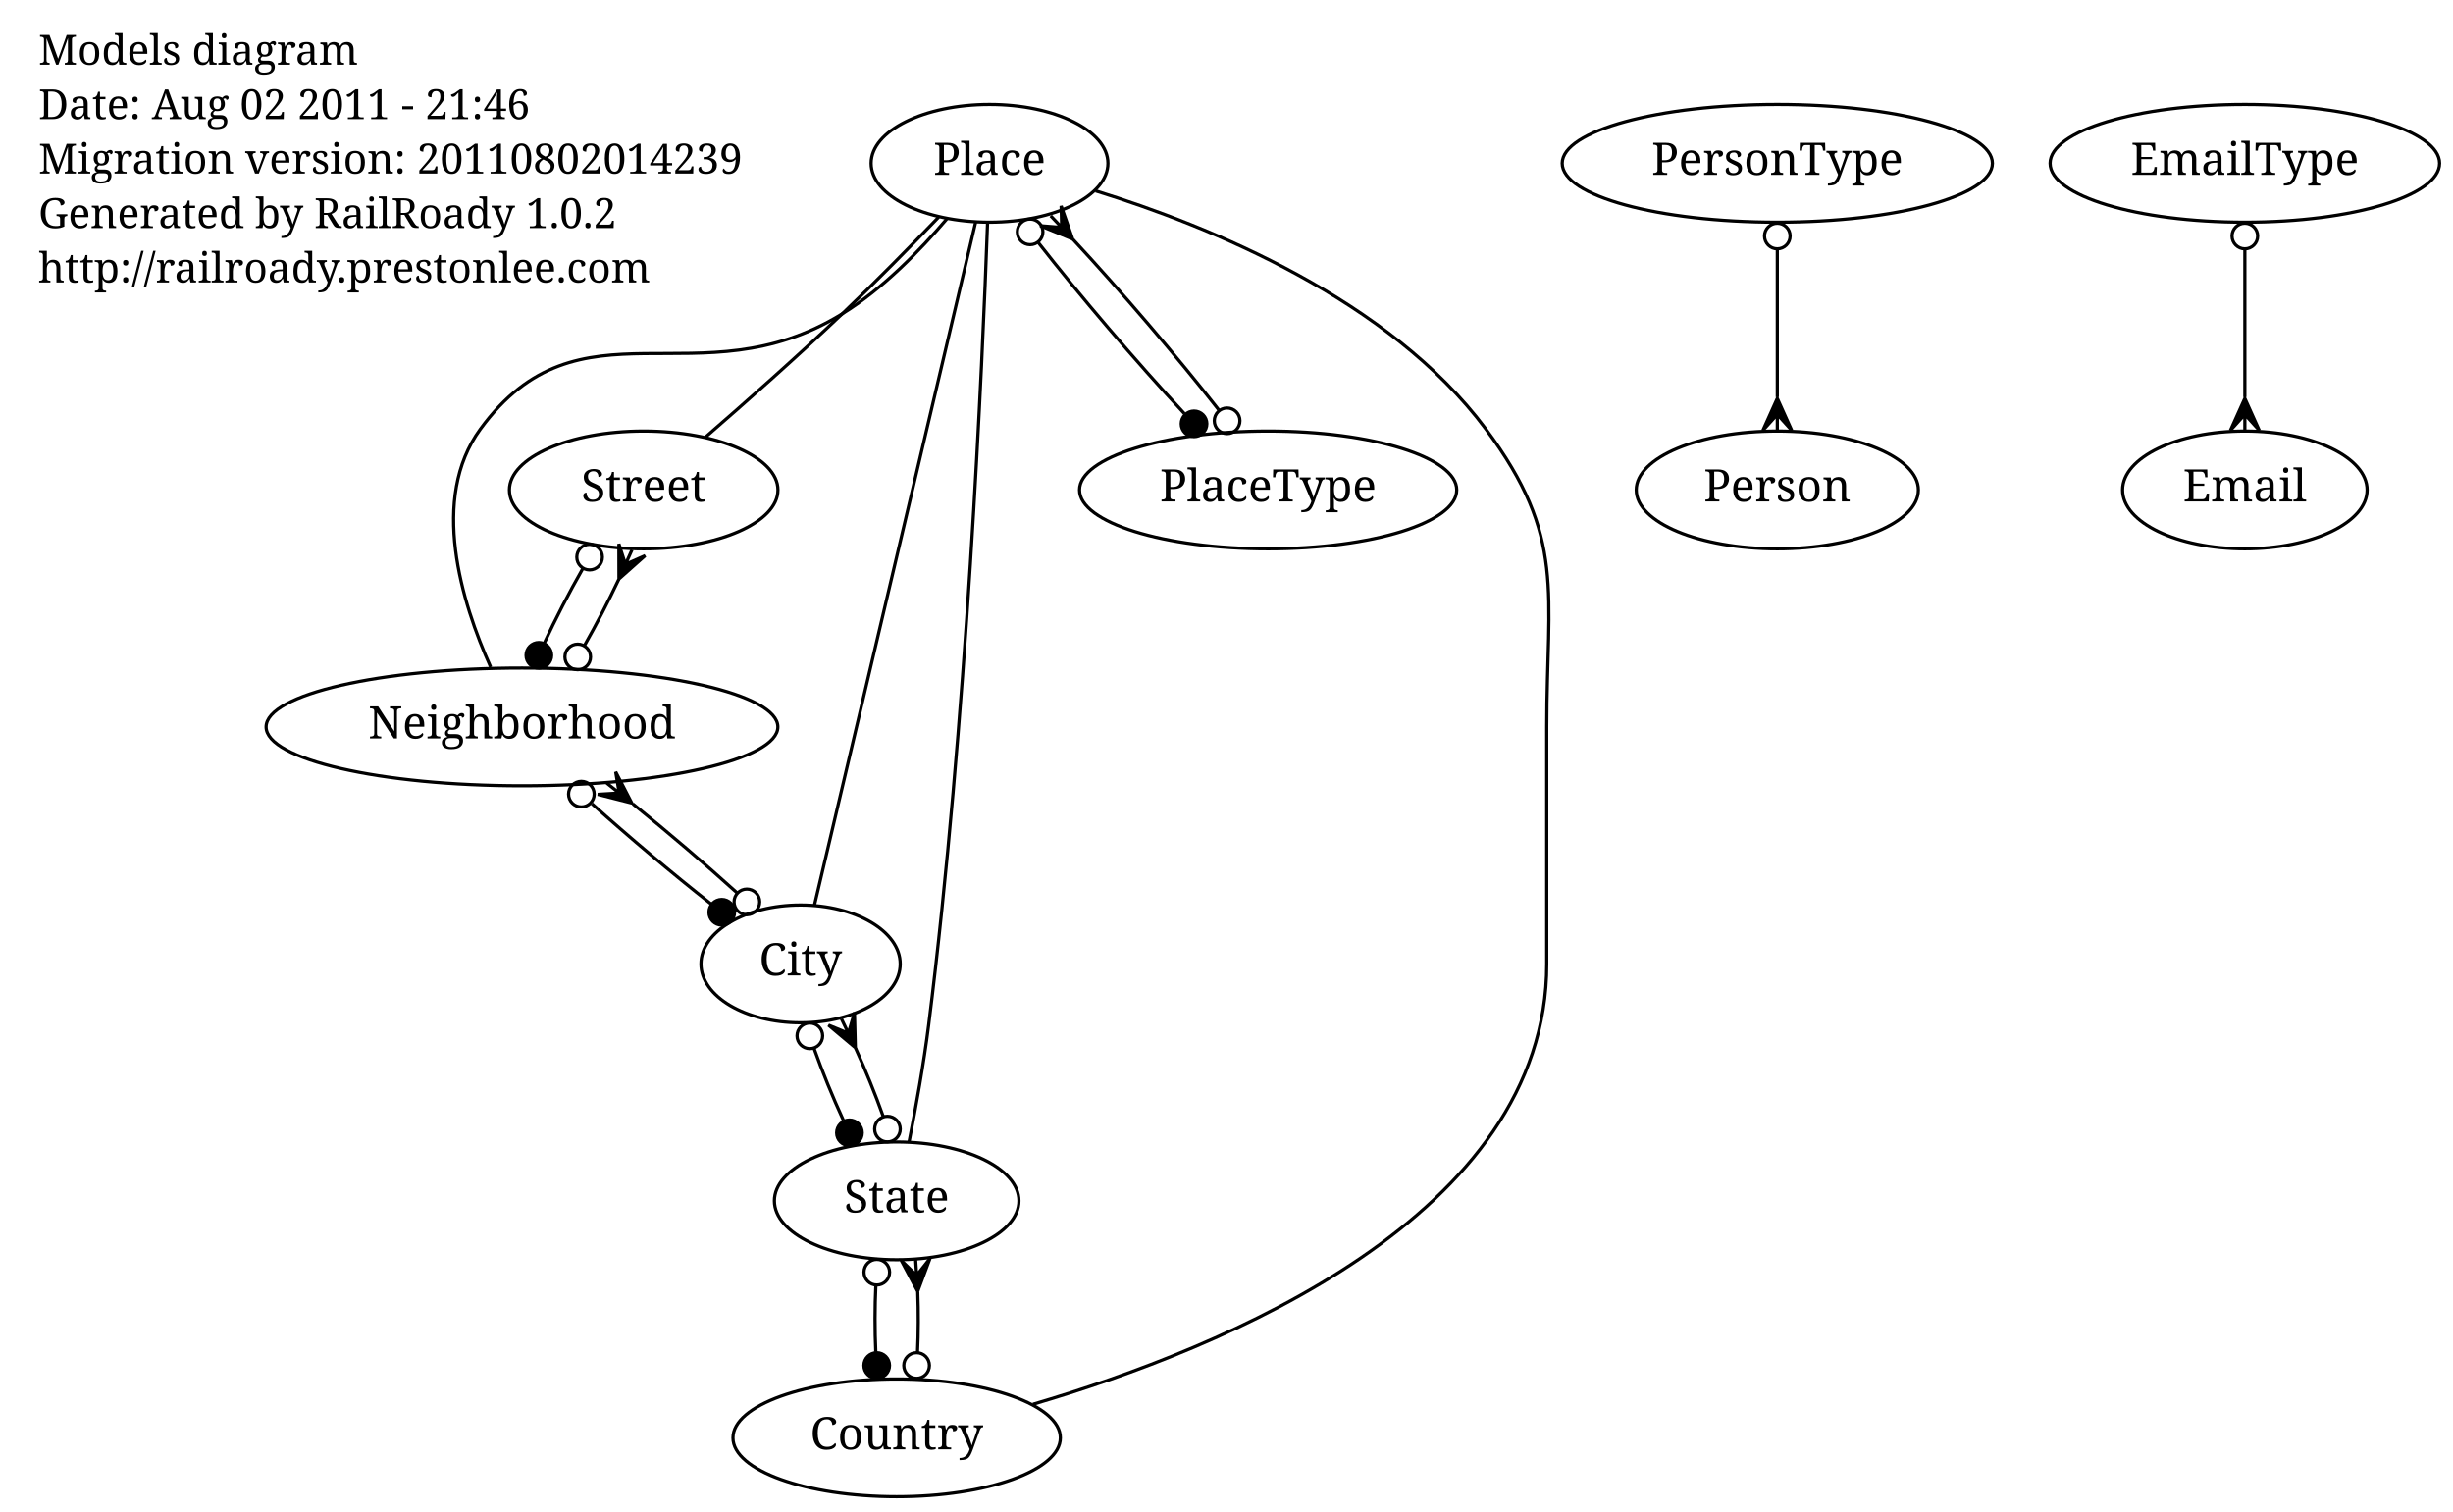
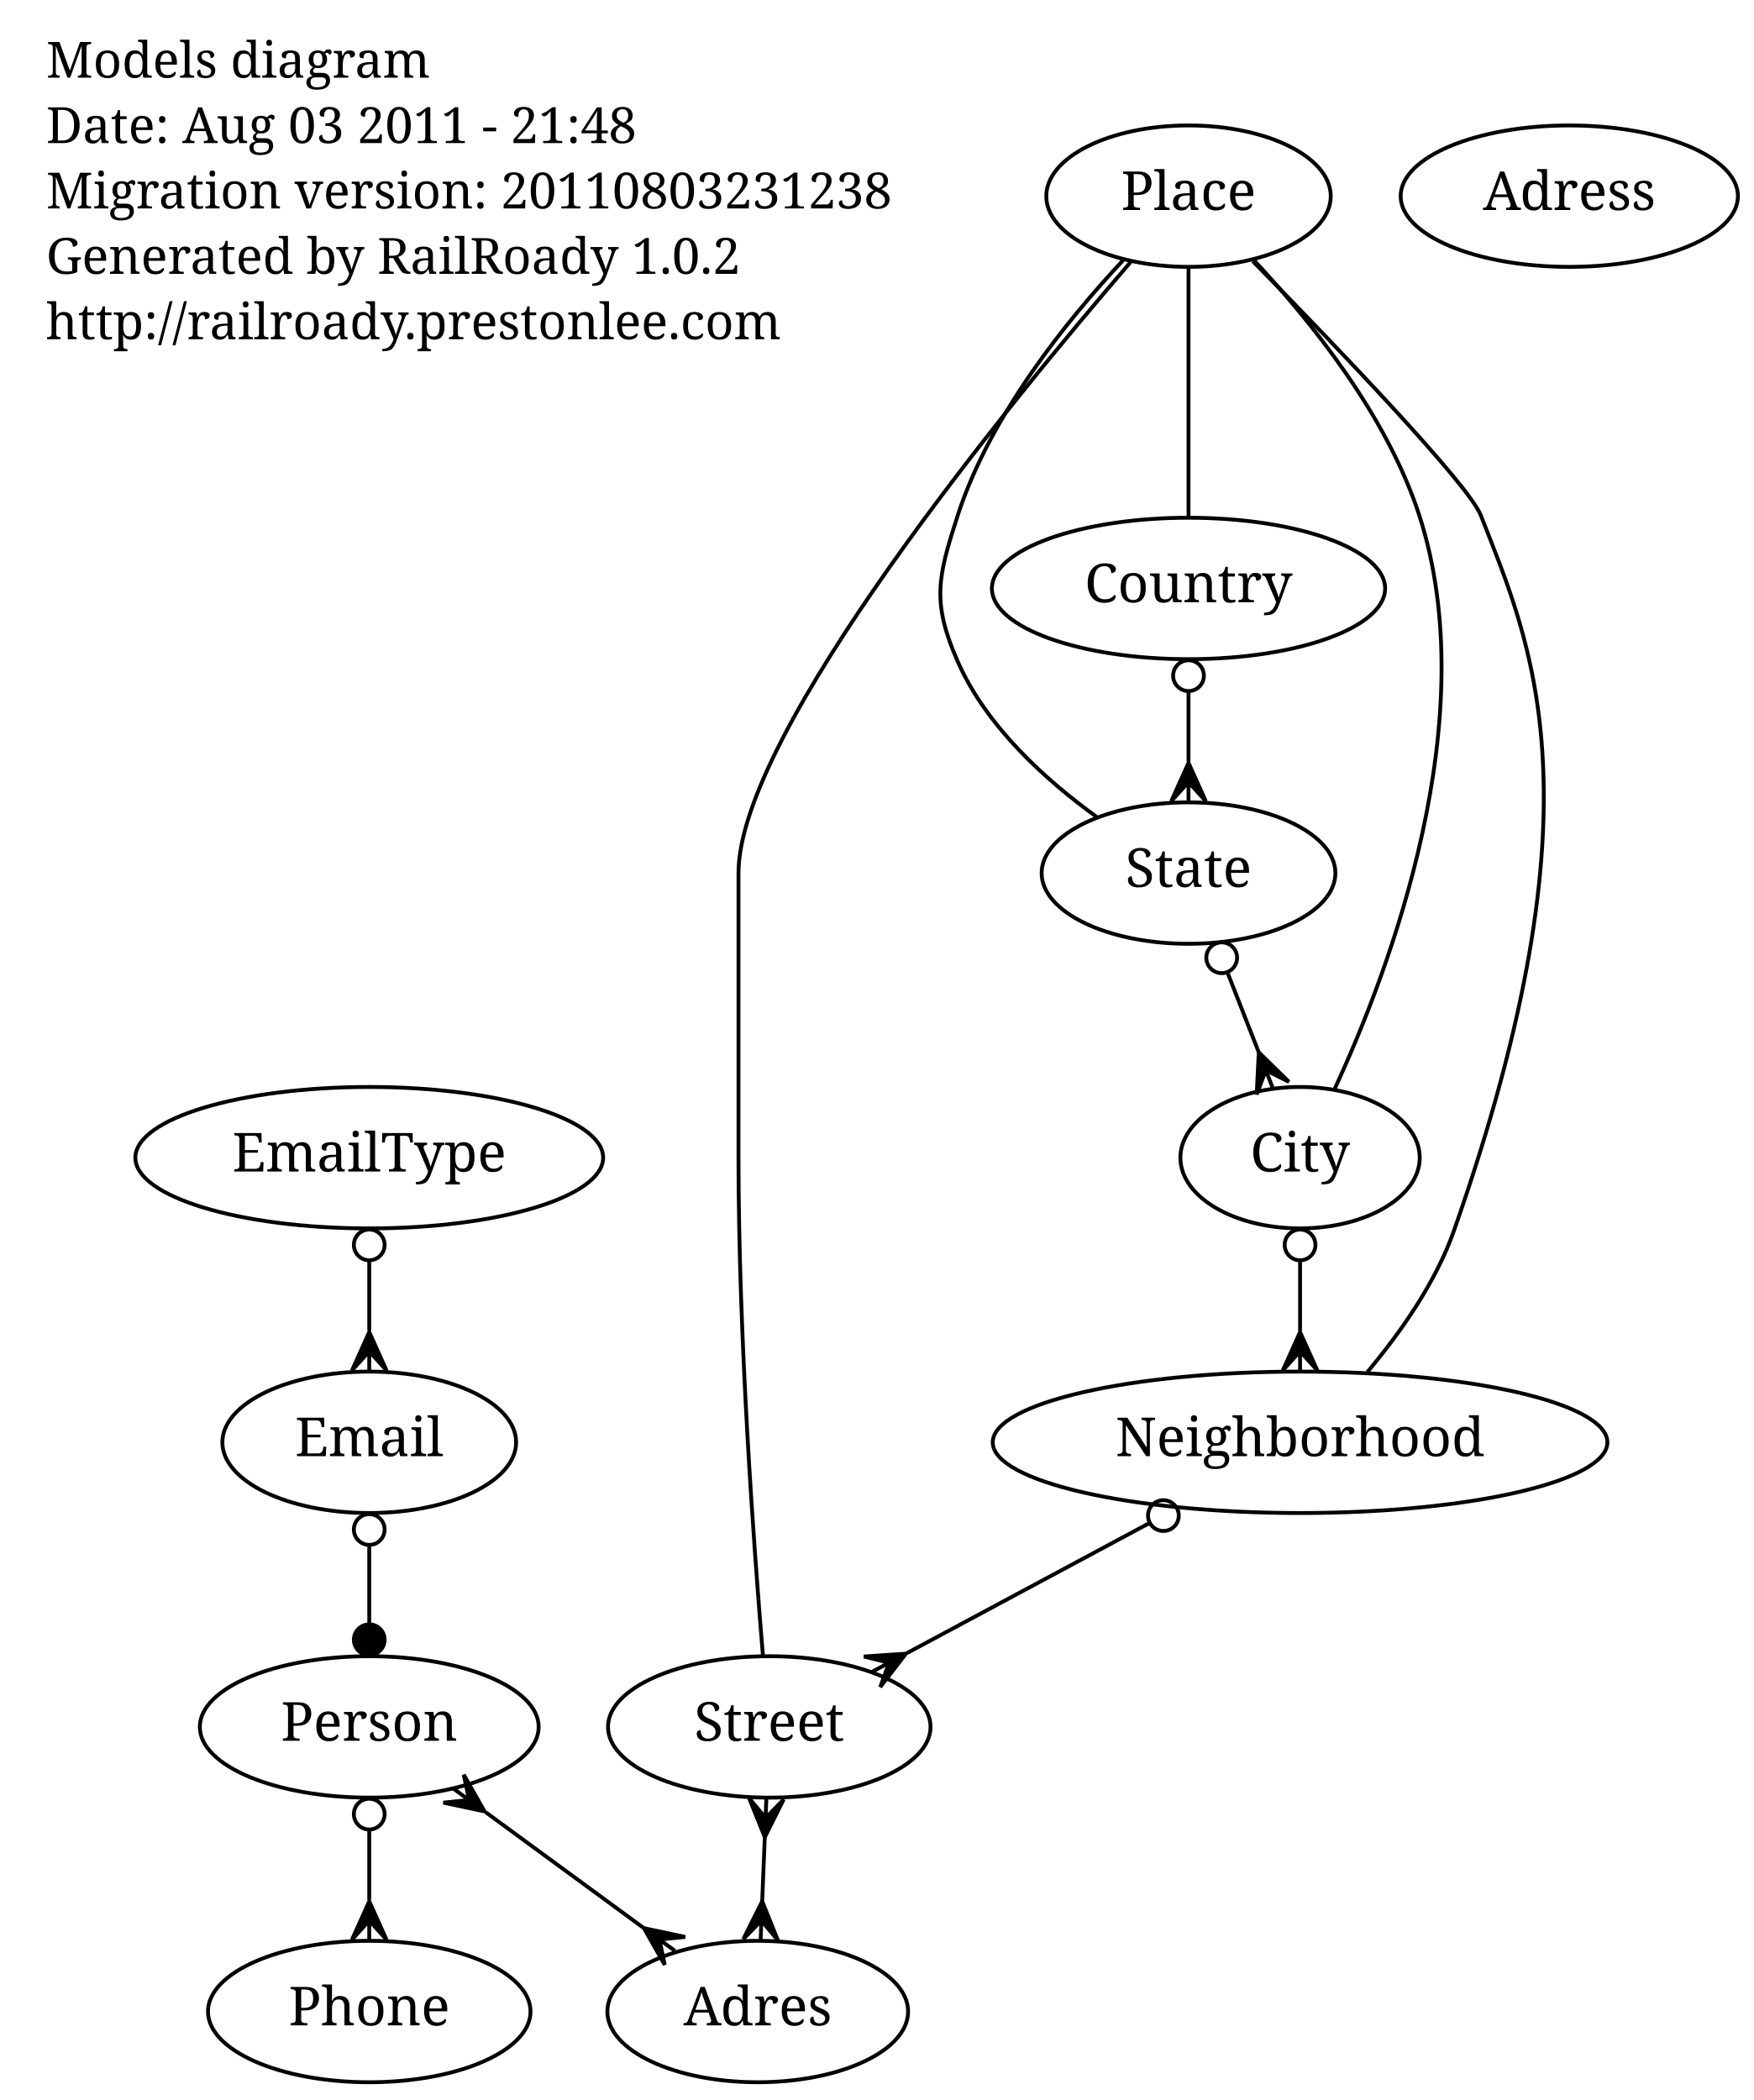
- <svg xmlns="http://www.w3.org/2000/svg" width="766pt" height="472pt" viewBox="0.00 0.00 766.00 472.00">
-   <g id="graph1" class="graph" transform="scale(1 1) rotate(0) translate(4 468)">
-     <polygon fill="white" stroke="white" points="-4,5 -4,-468 763,-468 763,5 -4,5" />
+ <svg xmlns="http://www.w3.org/2000/svg" width="456pt" height="546pt" viewBox="0.00 0.00 456.00 546.00">
+   <g id="graph1" class="graph" transform="scale(1 1) rotate(0) translate(4 542)">
+     <polygon fill="white" stroke="white" points="-4,5 -4,-542 453,-542 453,5 -4,5" />
    <g id="node1" class="node">
-       <text text-anchor="start" x="8" y="-447.8" font-family="Times Roman,serif" font-size="13.00">Models diagram</text>
-       <text text-anchor="start" x="8" y="-430.8" font-family="Times Roman,serif" font-size="13.00">Date: Aug 02 2011 - 21:46</text>
-       <text text-anchor="start" x="8" y="-413.8" font-family="Times Roman,serif" font-size="13.00">Migration version: 20110802014239</text>
-       <text text-anchor="start" x="8" y="-396.8" font-family="Times Roman,serif" font-size="13.00">Generated by RailRoady 1.0.2</text>
-       <text text-anchor="start" x="8" y="-379.8" font-family="Times Roman,serif" font-size="13.00">http://railroady.prestonlee.com</text>
+       <text text-anchor="start" x="8" y="-521.8" font-family="Times Roman,serif" font-size="13.00">Models diagram</text>
+       <text text-anchor="start" x="8" y="-504.8" font-family="Times Roman,serif" font-size="13.00">Date: Aug 03 2011 - 21:48</text>
+       <text text-anchor="start" x="8" y="-487.8" font-family="Times Roman,serif" font-size="13.00">Migration version: 20110803231238</text>
+       <text text-anchor="start" x="8" y="-470.8" font-family="Times Roman,serif" font-size="13.00">Generated by RailRoady 1.0.2</text>
+       <text text-anchor="start" x="8" y="-453.8" font-family="Times Roman,serif" font-size="13.00">http://railroady.prestonlee.com</text>
    </g>
    <g id="node2" class="node">
-       <ellipse fill="none" stroke="black" cx="197" cy="-315" rx="41.927" ry="18.385" />
-       <text text-anchor="middle" x="197" y="-311.4" font-family="Times Roman,serif" font-size="14.00">Street</text>
+       <ellipse fill="none" stroke="black" cx="196" cy="-93" rx="41.927" ry="18.385" />
+       <text text-anchor="middle" x="196" y="-89.4" font-family="Times Roman,serif" font-size="14.00">Street</text>
+     </g>
+     <g id="node14" class="node">
+       <ellipse fill="none" stroke="black" cx="193" cy="-19" rx="39.097" ry="18.385" />
+       <text text-anchor="middle" x="193" y="-15.4" font-family="Times Roman,serif" font-size="14.00">Adres</text>
+     </g>
+     <g id="edge2" class="edge">
+       <path fill="none" stroke="black" d="M194.836,-64.282C194.615,-58.836 194.384,-53.138 194.163,-47.693" />
+       <polygon fill="black" stroke="black" points="194.838,-64.335 190.747,-74.509 195.04,-69.331 195.243,-74.327 195.243,-74.327 195.243,-74.327 195.04,-69.331 199.739,-74.144 194.838,-64.335 194.838,-64.335" />
+       <polygon fill="black" stroke="black" points="194.162,-47.659 198.253,-37.485 193.959,-42.663 193.757,-37.667 193.757,-37.667 193.757,-37.667 193.959,-42.663 189.26,-37.85 194.162,-47.659 194.162,-47.659" />
+     </g>
+     <g id="node3" class="node">
+       <ellipse fill="none" stroke="black" cx="305" cy="-315" rx="38.184" ry="18.385" />
+       <text text-anchor="middle" x="305" y="-311.4" font-family="Times Roman,serif" font-size="14.00">State</text>
+     </g>
+     <g id="node4" class="node">
+       <ellipse fill="none" stroke="black" cx="334" cy="-241" rx="31.113" ry="18.385" />
+       <text text-anchor="middle" x="334" y="-237.4" font-family="Times Roman,serif" font-size="14.00">City</text>
+     </g>
+     <g id="edge6" class="edge">
+       <path fill="none" stroke="black" d="M315.159,-289.076C317.767,-282.422 320.581,-275.241 323.219,-268.509" />
+       <ellipse fill="none" stroke="black" cx="313.628" cy="-292.984" rx="4" ry="4" />
+       <polygon fill="black" stroke="black" points="323.265,-268.392 331.104,-260.724 325.09,-263.737 326.914,-259.082 326.914,-259.082 326.914,-259.082 325.09,-263.737 322.724,-257.44 323.265,-268.392 323.265,-268.392" />
    </g>
    <g id="node12" class="node">
-       <ellipse fill="none" stroke="black" cx="159" cy="-241" rx="79.903" ry="18.385" />
-       <text text-anchor="middle" x="159" y="-237.4" font-family="Times Roman,serif" font-size="14.00">Neighborhood</text>
+       <ellipse fill="none" stroke="black" cx="334" cy="-167" rx="79.903" ry="18.385" />
+       <text text-anchor="middle" x="334" y="-163.4" font-family="Times Roman,serif" font-size="14.00">Neighborhood</text>
    </g>
-     <g id="edge2" class="edge">
-       <path fill="none" stroke="black" d="M178,-290.459C173.7,-282.942 169.414,-274.649 165.891,-267.036" />
-       <ellipse fill="none" stroke="black" cx="180.114" cy="-294.023" rx="4" ry="4" />
-       <ellipse fill="black" stroke="black" cx="164.267" cy="-263.363" rx="4" ry="4" />
-     </g>
-     <g id="node3" class="node">
-       <ellipse fill="none" stroke="black" cx="276" cy="-93" rx="38.184" ry="18.385" />
-       <text text-anchor="middle" x="276" y="-89.4" font-family="Times Roman,serif" font-size="14.00">State</text>
+     <g id="edge10" class="edge">
+       <path fill="none" stroke="black" d="M334,-214.309C334,-208.377 334,-202.061 334,-196.04" />
+       <ellipse fill="none" stroke="black" cx="334" cy="-218.327" rx="4" ry="4" />
+       <polygon fill="black" stroke="black" points="334,-195.667 338.5,-185.667 334,-190.667 334,-185.667 334,-185.667 334,-185.667 334,-190.667 329.5,-185.667 334,-195.667 334,-195.667" />
    </g>
    <g id="node5" class="node">
-       <ellipse fill="none" stroke="black" cx="246" cy="-167" rx="31.113" ry="18.385" />
-       <text text-anchor="middle" x="246" y="-163.4" font-family="Times Roman,serif" font-size="14.00">City</text>
+       <ellipse fill="none" stroke="black" cx="92" cy="-19" rx="41.927" ry="18.385" />
+       <text text-anchor="middle" x="92" y="-15.4" font-family="Times Roman,serif" font-size="14.00">Phone</text>
    </g>
-     <g id="edge6" class="edge">
-       <path fill="none" stroke="black" d="M271.785,-119.426C269.321,-126.337 266.299,-133.785 263.16,-140.689" />
-       <ellipse fill="none" stroke="black" cx="273.127" cy="-115.419" rx="4" ry="4" />
-       <polygon fill="black" stroke="black" points="263.094,-140.826 254.704,-147.886 260.926,-145.331 258.759,-149.837 258.759,-149.837 258.759,-149.837 260.926,-145.331 262.814,-151.788 263.094,-140.826 263.094,-140.826" />
+     <g id="node6" class="node">
+       <ellipse fill="none" stroke="black" cx="92" cy="-167" rx="38.184" ry="18.385" />
+       <text text-anchor="middle" x="92" y="-163.4" font-family="Times Roman,serif" font-size="14.00">Email</text>
+     </g>
+     <g id="node11" class="node">
+       <ellipse fill="none" stroke="black" cx="92" cy="-93" rx="44.047" ry="18.385" />
+       <text text-anchor="middle" x="92" y="-89.4" font-family="Times Roman,serif" font-size="14.00">Person</text>
+     </g>
+     <g id="edge14" class="edge">
+       <path fill="none" stroke="black" d="M92,-140.309C92,-133.635 92,-126.476 92,-119.797" />
+       <ellipse fill="none" stroke="black" cx="92" cy="-144.327" rx="4" ry="4" />
+       <ellipse fill="black" stroke="black" cx="92" cy="-115.667" rx="4" ry="4" />
    </g>
    <g id="node7" class="node">
-       <ellipse fill="none" stroke="black" cx="276" cy="-19" rx="51.118" ry="18.385" />
-       <text text-anchor="middle" x="276" y="-15.4" font-family="Times Roman,serif" font-size="14.00">Country</text>
+       <ellipse fill="none" stroke="black" cx="305" cy="-389" rx="51.118" ry="18.385" />
+       <text text-anchor="middle" x="305" y="-385.4" font-family="Times Roman,serif" font-size="14.00">Country</text>
+     </g>
+     <g id="edge16" class="edge">
+       <path fill="none" stroke="black" d="M305,-362.309C305,-356.377 305,-350.061 305,-344.04" />
+       <ellipse fill="none" stroke="black" cx="305" cy="-366.327" rx="4" ry="4" />
+       <polygon fill="black" stroke="black" points="305,-343.667 309.5,-333.667 305,-338.667 305,-333.667 305,-333.667 305,-333.667 305,-338.667 300.5,-333.667 305,-343.667 305,-343.667" />
+     </g>
+     <g id="node8" class="node">
+       <ellipse fill="none" stroke="black" cx="305" cy="-491" rx="36.977" ry="18.385" />
+       <text text-anchor="middle" x="305" y="-487.4" font-family="Times Roman,serif" font-size="14.00">Place</text>
+     </g>
+     <g id="edge4" class="edge">
+       <path fill="none" stroke="black" d="M289.944,-473.863C258.344,-437.175 188,-351.416 188,-315 188,-315 188,-315 188,-241 188,-194.425 191.999,-139.726 194.342,-111.673" />
    </g>
    <g id="edge8" class="edge">
-       <path fill="none" stroke="black" d="M269.503,-66.614C269.173,-59.866 269.166,-52.603 269.482,-45.833" />
-       <ellipse fill="none" stroke="black" cx="269.798" cy="-70.718" rx="4" ry="4" />
-       <ellipse fill="black" stroke="black" cx="269.777" cy="-41.586" rx="4" ry="4" />
-     </g>
-     <g id="node4" class="node">
-       <ellipse fill="none" stroke="black" cx="551" cy="-417" rx="67.175" ry="18.385" />
-       <text text-anchor="middle" x="551" y="-413.4" font-family="Times Roman,serif" font-size="14.00">PersonType</text>
-     </g>
-     <g id="node11" class="node">
-       <ellipse fill="none" stroke="black" cx="551" cy="-315" rx="44.047" ry="18.385" />
-       <text text-anchor="middle" x="551" y="-311.4" font-family="Times Roman,serif" font-size="14.00">Person</text>
+       <path fill="none" stroke="black" d="M288.03,-474.378C273.431,-458.796 253.43,-434.052 245,-408 239.8,-391.931 238.199,-385.459 245,-370 252.397,-353.185 267.754,-339.265 281.079,-329.635" />
    </g>
    <g id="edge12" class="edge">
-       <path fill="none" stroke="black" d="M551,-390.015C551,-375.835 551,-358.445 551,-343.98" />
-       <ellipse fill="none" stroke="black" cx="551" cy="-394.292" rx="4" ry="4" />
-       <polygon fill="black" stroke="black" points="551,-343.59 555.5,-333.59 551,-338.59 551,-333.59 551,-333.59 551,-333.59 551,-338.59 546.5,-333.59 551,-343.59 551,-343.59" />
+       <path fill="none" stroke="black" d="M321.97,-474.378C336.569,-458.796 356.57,-434.052 365,-408 382.068,-355.255 357.349,-289.915 343.013,-258.925" />
    </g>
-     <g id="edge16" class="edge">
-       <path fill="none" stroke="black" d="M250.189,-140.647C252.793,-133.337 256.022,-125.421 259.358,-118.18" />
-       <ellipse fill="none" stroke="black" cx="248.888" cy="-144.534" rx="4" ry="4" />
-       <ellipse fill="black" stroke="black" cx="261.255" cy="-114.251" rx="4" ry="4" />
+     <g id="edge18" class="edge">
+       <path fill="none" stroke="black" d="M305,-472.292C305,-453.888 305,-425.953 305,-407.59" />
    </g>
-     <g id="edge14" class="edge">
-       <path fill="none" stroke="black" d="M226.162,-189.185C216.5,-197.939 204.691,-208.019 193.647,-216.947" />
-       <ellipse fill="none" stroke="black" cx="229.23" cy="-186.359" rx="4" ry="4" />
-       <polygon fill="black" stroke="black" points="193.283,-217.237 182.656,-219.942 189.37,-220.35 185.458,-223.463 185.458,-223.463 185.458,-223.463 189.37,-220.35 188.26,-226.984 193.283,-217.237 193.283,-217.237" />
+     <g id="edge28" class="edge">
+       <path fill="none" stroke="black" d="M321.715,-474.097C343.132,-452.238 377.886,-416.013 381,-408 393.731,-375.244 413.509,-334.393 374,-222 369.223,-208.411 359.915,-195.283 351.479,-185.262" />
    </g>
-     <g id="node6" class="node">
-       <ellipse fill="none" stroke="black" cx="697" cy="-315" rx="38.184" ry="18.385" />
-       <text text-anchor="middle" x="697" y="-311.4" font-family="Times Roman,serif" font-size="14.00">Email</text>
+     <g id="node9" class="node">
+       <ellipse fill="none" stroke="black" cx="404" cy="-491" rx="43.841" ry="18.385" />
+       <text text-anchor="middle" x="404" y="-487.4" font-family="Times Roman,serif" font-size="14.00">Adress</text>
+     </g>
+     <g id="node10" class="node">
+       <ellipse fill="none" stroke="black" cx="92" cy="-241" rx="60.811" ry="18.385" />
+       <text text-anchor="middle" x="92" y="-237.4" font-family="Times Roman,serif" font-size="14.00">EmailType</text>
    </g>
    <g id="edge20" class="edge">
-       <path fill="none" stroke="black" d="M282.509,-45.646C282.802,-51.789 282.828,-58.347 282.587,-64.564" />
-       <ellipse fill="none" stroke="black" cx="282.225" cy="-41.586" rx="4" ry="4" />
-       <polygon fill="black" stroke="black" points="282.576,-64.73 277.426,-74.411 282.246,-69.719 281.916,-74.708 281.916,-74.708 281.916,-74.708 282.246,-69.719 286.406,-75.005 282.576,-64.73 282.576,-64.73" />
-     </g>
-     <g id="node8" class="node">
-       <ellipse fill="none" stroke="black" cx="305" cy="-417" rx="36.977" ry="18.385" />
-       <text text-anchor="middle" x="305" y="-413.4" font-family="Times Roman,serif" font-size="14.00">Place</text>
-     </g>
-     <g id="edge4" class="edge">
-       <path fill="none" stroke="black" d="M289.1,-400.186C280.366,-391.095 269.253,-379.763 259,-370 245.036,-356.704 228.704,-342.258 216.308,-331.509" />
-     </g>
-     <g id="edge10" class="edge">
-       <path fill="none" stroke="black" d="M304.385,-398.342C302.786,-354.509 297.779,-241.6 286,-148 284.461,-135.771 281.988,-122.139 279.886,-111.507" />
-     </g>
-     <g id="edge18" class="edge">
-       <path fill="none" stroke="black" d="M300.662,-398.617C289.751,-352.384 261.262,-231.672 250.345,-185.41" />
+       <path fill="none" stroke="black" d="M92,-214.309C92,-208.377 92,-202.061 92,-196.04" />
+       <ellipse fill="none" stroke="black" cx="92" cy="-218.327" rx="4" ry="4" />
+       <polygon fill="black" stroke="black" points="92,-195.667 96.5,-185.667 92,-190.667 92,-185.667 92,-185.667 92,-185.667 92,-190.667 87.5,-185.667 92,-195.667 92,-195.667" />
    </g>
    <g id="edge22" class="edge">
-       <path fill="none" stroke="black" d="M338.1,-408.404C373.878,-397.331 429.816,-374.51 460,-334 485.206,-300.171 479,-283.187 479,-241 479,-241 479,-241 479,-167 479,-88.275 378.082,-46.988 318.555,-29.483" />
-     </g>
-     <g id="node9" class="node">
-       <ellipse fill="none" stroke="black" cx="392" cy="-315" rx="58.898" ry="18.385" />
-       <text text-anchor="middle" x="392" y="-311.4" font-family="Times Roman,serif" font-size="14.00">PlaceType</text>
+       <path fill="none" stroke="black" d="M92,-66.309C92,-60.377 92,-54.061 92,-48.04" />
+       <ellipse fill="none" stroke="black" cx="92" cy="-70.327" rx="4" ry="4" />
+       <polygon fill="black" stroke="black" points="92,-47.667 96.5,-37.667 92,-42.667 92,-37.667 92,-37.667 92,-37.667 92,-42.667 87.5,-37.667 92,-47.667 92,-47.667" />
    </g>
    <g id="edge24" class="edge">
-       <path fill="none" stroke="black" d="M320.191,-392.297C332.864,-376.053 350.92,-354.909 365.849,-338.843" />
-       <ellipse fill="none" stroke="black" cx="317.67" cy="-395.589" rx="4" ry="4" />
-       <ellipse fill="black" stroke="black" cx="368.864" cy="-335.646" rx="4" ry="4" />
-     </g>
-     <g id="edge34" class="edge">
-       <path fill="none" stroke="black" d="M291.722,-399.71C283.301,-389.785 271.636,-377.787 259,-370 214.127,-342.347 177.104,-376.554 146,-334 130.126,-312.283 140.115,-279.927 149.223,-259.667" />
+       <path fill="none" stroke="black" d="M122.336,-70.773C135.324,-61.257 150.442,-50.181 163.353,-40.722" />
+       <polygon fill="black" stroke="black" points="121.982,-71.033 111.256,-73.313 117.949,-73.988 113.915,-76.943 113.915,-76.943 113.915,-76.943 117.949,-73.988 116.575,-80.573 121.982,-71.033 121.982,-71.033" />
+       <polygon fill="black" stroke="black" points="163.408,-40.682 174.134,-38.401 167.441,-37.726 171.474,-34.771 171.474,-34.771 171.474,-34.771 167.441,-37.726 168.815,-31.141 163.408,-40.682 163.408,-40.682" />
    </g>
    <g id="edge26" class="edge">
-       <path fill="none" stroke="black" d="M376.538,-340.05C363.858,-356.275 345.913,-377.276 331.075,-393.239" />
-       <ellipse fill="none" stroke="black" cx="379.191" cy="-336.592" rx="4" ry="4" />
-       <polygon fill="black" stroke="black" points="330.969,-393.351 320.826,-397.518 327.531,-396.982 324.093,-400.612 324.093,-400.612 324.093,-400.612 327.531,-396.982 327.36,-403.706 330.969,-393.351 330.969,-393.351" />
-     </g>
-     <g id="node10" class="node">
-       <ellipse fill="none" stroke="black" cx="697" cy="-417" rx="60.811" ry="18.385" />
-       <text text-anchor="middle" x="697" y="-413.4" font-family="Times Roman,serif" font-size="14.00">EmailType</text>
-     </g>
-     <g id="edge28" class="edge">
-       <path fill="none" stroke="black" d="M697,-390.015C697,-375.835 697,-358.445 697,-343.98" />
-       <ellipse fill="none" stroke="black" cx="697" cy="-394.292" rx="4" ry="4" />
-       <polygon fill="black" stroke="black" points="697,-343.59 701.5,-333.59 697,-338.59 697,-333.59 697,-333.59 697,-333.59 697,-338.59 692.5,-333.59 697,-343.59 697,-343.59" />
-     </g>
-     <g id="edge32" class="edge">
-       <path fill="none" stroke="black" d="M178.479,-266.382C182.266,-273.053 186.02,-280.285 189.229,-287.081" />
-       <ellipse fill="none" stroke="black" cx="176.409" cy="-262.859" rx="4" ry="4" />
-       <polygon fill="black" stroke="black" points="189.281,-287.198 189.255,-298.164 191.322,-291.762 193.363,-296.327 193.363,-296.327 193.363,-296.327 191.322,-291.762 197.471,-294.49 189.281,-287.198 189.281,-287.198" />
-     </g>
-     <g id="edge30" class="edge">
-       <path fill="none" stroke="black" d="M180.855,-216.997C192.164,-206.845 205.994,-195.199 218.058,-185.702" />
-       <ellipse fill="none" stroke="black" cx="177.546" cy="-220.013" rx="4" ry="4" />
-       <ellipse fill="black" stroke="black" cx="221.39" cy="-183.12" rx="4" ry="4" />
+       <path fill="none" stroke="black" d="M294.722,-145.938C274.923,-135.321 251.087,-122.54 231.797,-112.196" />
+       <ellipse fill="none" stroke="black" cx="298.468" cy="-147.947" rx="4" ry="4" />
+       <polygon fill="black" stroke="black" points="231.543,-112.06 224.857,-103.368 227.137,-109.697 222.73,-107.334 222.73,-107.334 222.73,-107.334 227.137,-109.697 220.604,-111.3 231.543,-112.06 231.543,-112.06" />
    </g>
  </g>
</svg>
